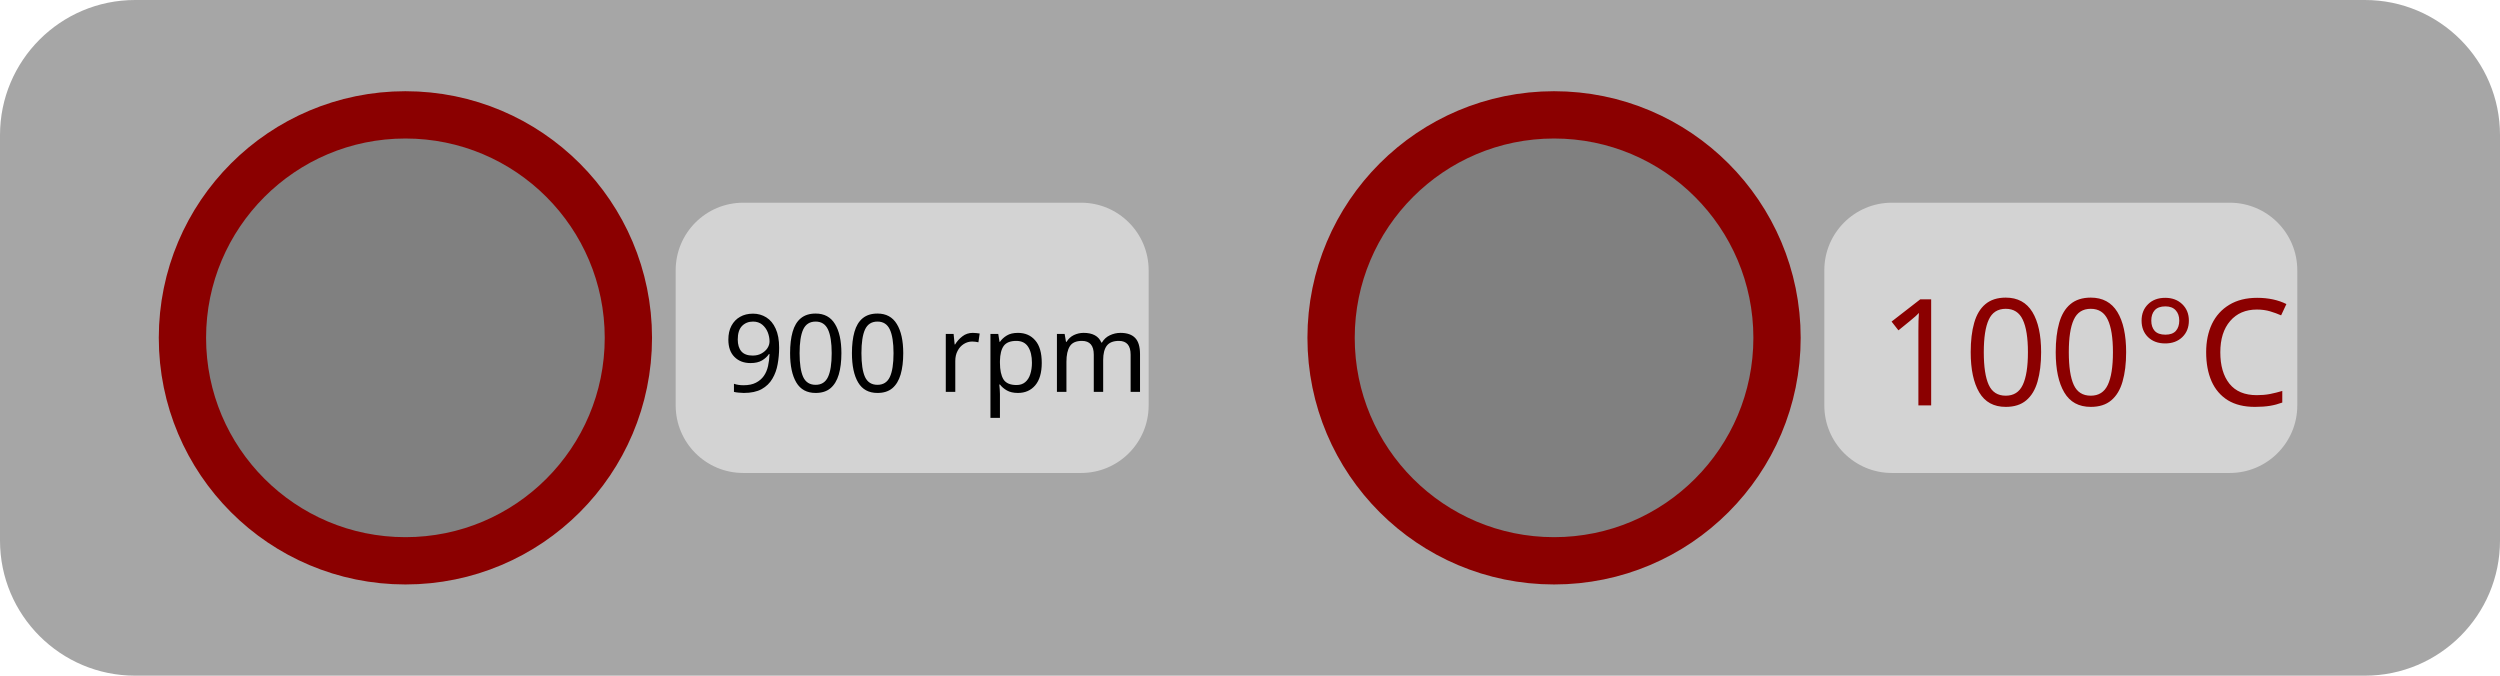
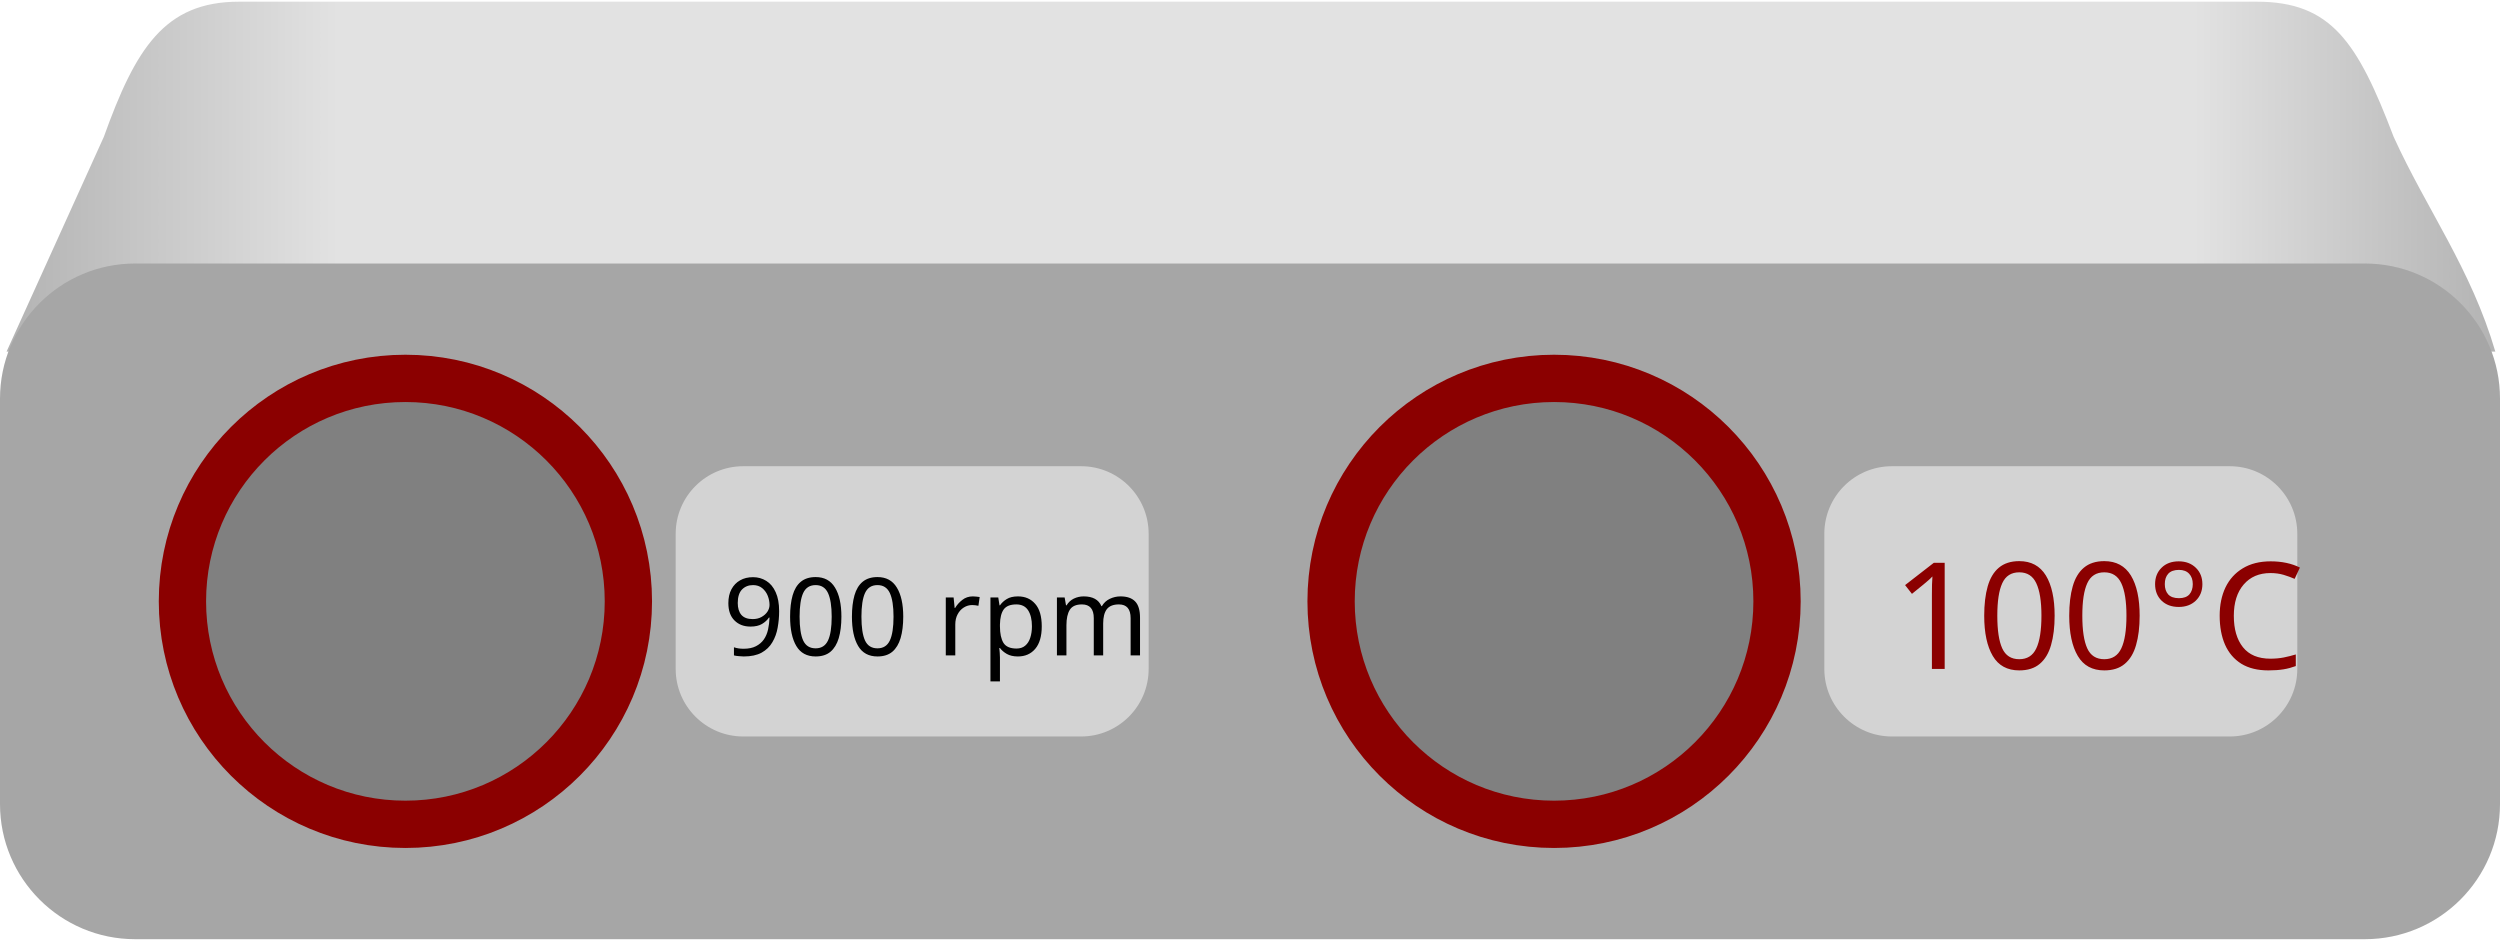
- <svg xmlns="http://www.w3.org/2000/svg" text-rendering="geometricPrecision" viewBox="0 0 370 100" shape-rendering="geometricPrecision" style="white-space: pre;">
-   <rect rx="20" ry="20" width="370" height="100" stroke="none" fill="#a6a6a6" stroke-width="1px" transform="translate(0,-250) translate(0,250)" />
-   <ellipse stroke="#8b0000" stroke-width="7px" fill="#808080" rx="33" ry="33" transform="translate(0,-250) translate(60,300)" />
-   <ellipse stroke="#8b0000" stroke-width="7px" fill="#808080" rx="33" ry="33" transform="translate(0,-250) translate(230,300)" />
-   <rect rx="10" ry="10" width="70" height="40" stroke="none" fill="#d3d3d3" stroke-width="1px" transform="translate(0,-250) translate(100,280)" />
-   <rect rx="10" ry="10" width="70" height="40" stroke="none" fill="#d3d3d3" stroke-width="1px" transform="translate(0,-250) translate(270,280)" />
-   <text font-size="16" font-family="impact" stroke="none" fill="#000000" stroke-width="1px" transform="translate(0,-250) translate(107,308)">900 rpm</text>
-   <text font-size="22" font-family="impact" fill="#8b0000" stroke="none" stroke-width="1px" transform="translate(278,60)">100°C</text>
+ <svg xmlns="http://www.w3.org/2000/svg" text-rendering="geometricPrecision" viewBox="0 0 370 140" shape-rendering="geometricPrecision" style="white-space: pre;">
+   <defs>
+     <linearGradient id="Grd-0" x1="0" y1="24.34" x2="370.65" y2="24.34" gradientUnits="userSpaceOnUse">
+       <stop offset="0" stop-color="#b2b2b2" />
+       <stop offset="0.135" stop-color="#e2e2e2" />
+       <stop offset="0.876" stop-color="#e2e2e2" />
+       <stop offset="1" stop-color="#b2b2b2" />
+     </linearGradient>
+   </defs>
+   <path fill="url(#Grd-0)" d="M35.37,0.25H334c11.05,0,14.93,6,20.26,20,4.88,10.73,11.46,19.53,15.05,31.79H0.97L15.37,20.25C20.05,7.23,24.32,0.25,35.37,0.25Z" />
+   <rect rx="20" ry="20" width="370" height="100" fill="#a6a6a6" transform="translate(0,39)" />
+   <ellipse stroke="#8b0000" stroke-width="7" fill="#808080" rx="33" ry="33" transform="translate(60,89)" />
+   <ellipse stroke="#8b0000" stroke-width="7" fill="#808080" rx="33" ry="33" transform="translate(230,89)" />
+   <rect rx="10" ry="10" width="70" height="40" fill="#d3d3d3" transform="translate(100,69)" />
+   <rect rx="10" ry="10" width="70" height="40" fill="#d3d3d3" transform="translate(270,69)" />
+   <text font-size="16" font-family="impact" fill="#000000" transform="translate(107,97)">900 rpm</text>
+   <text font-size="22" font-family="impact" fill="#8b0000" transform="translate(280,99)">100°C</text>
</svg>
